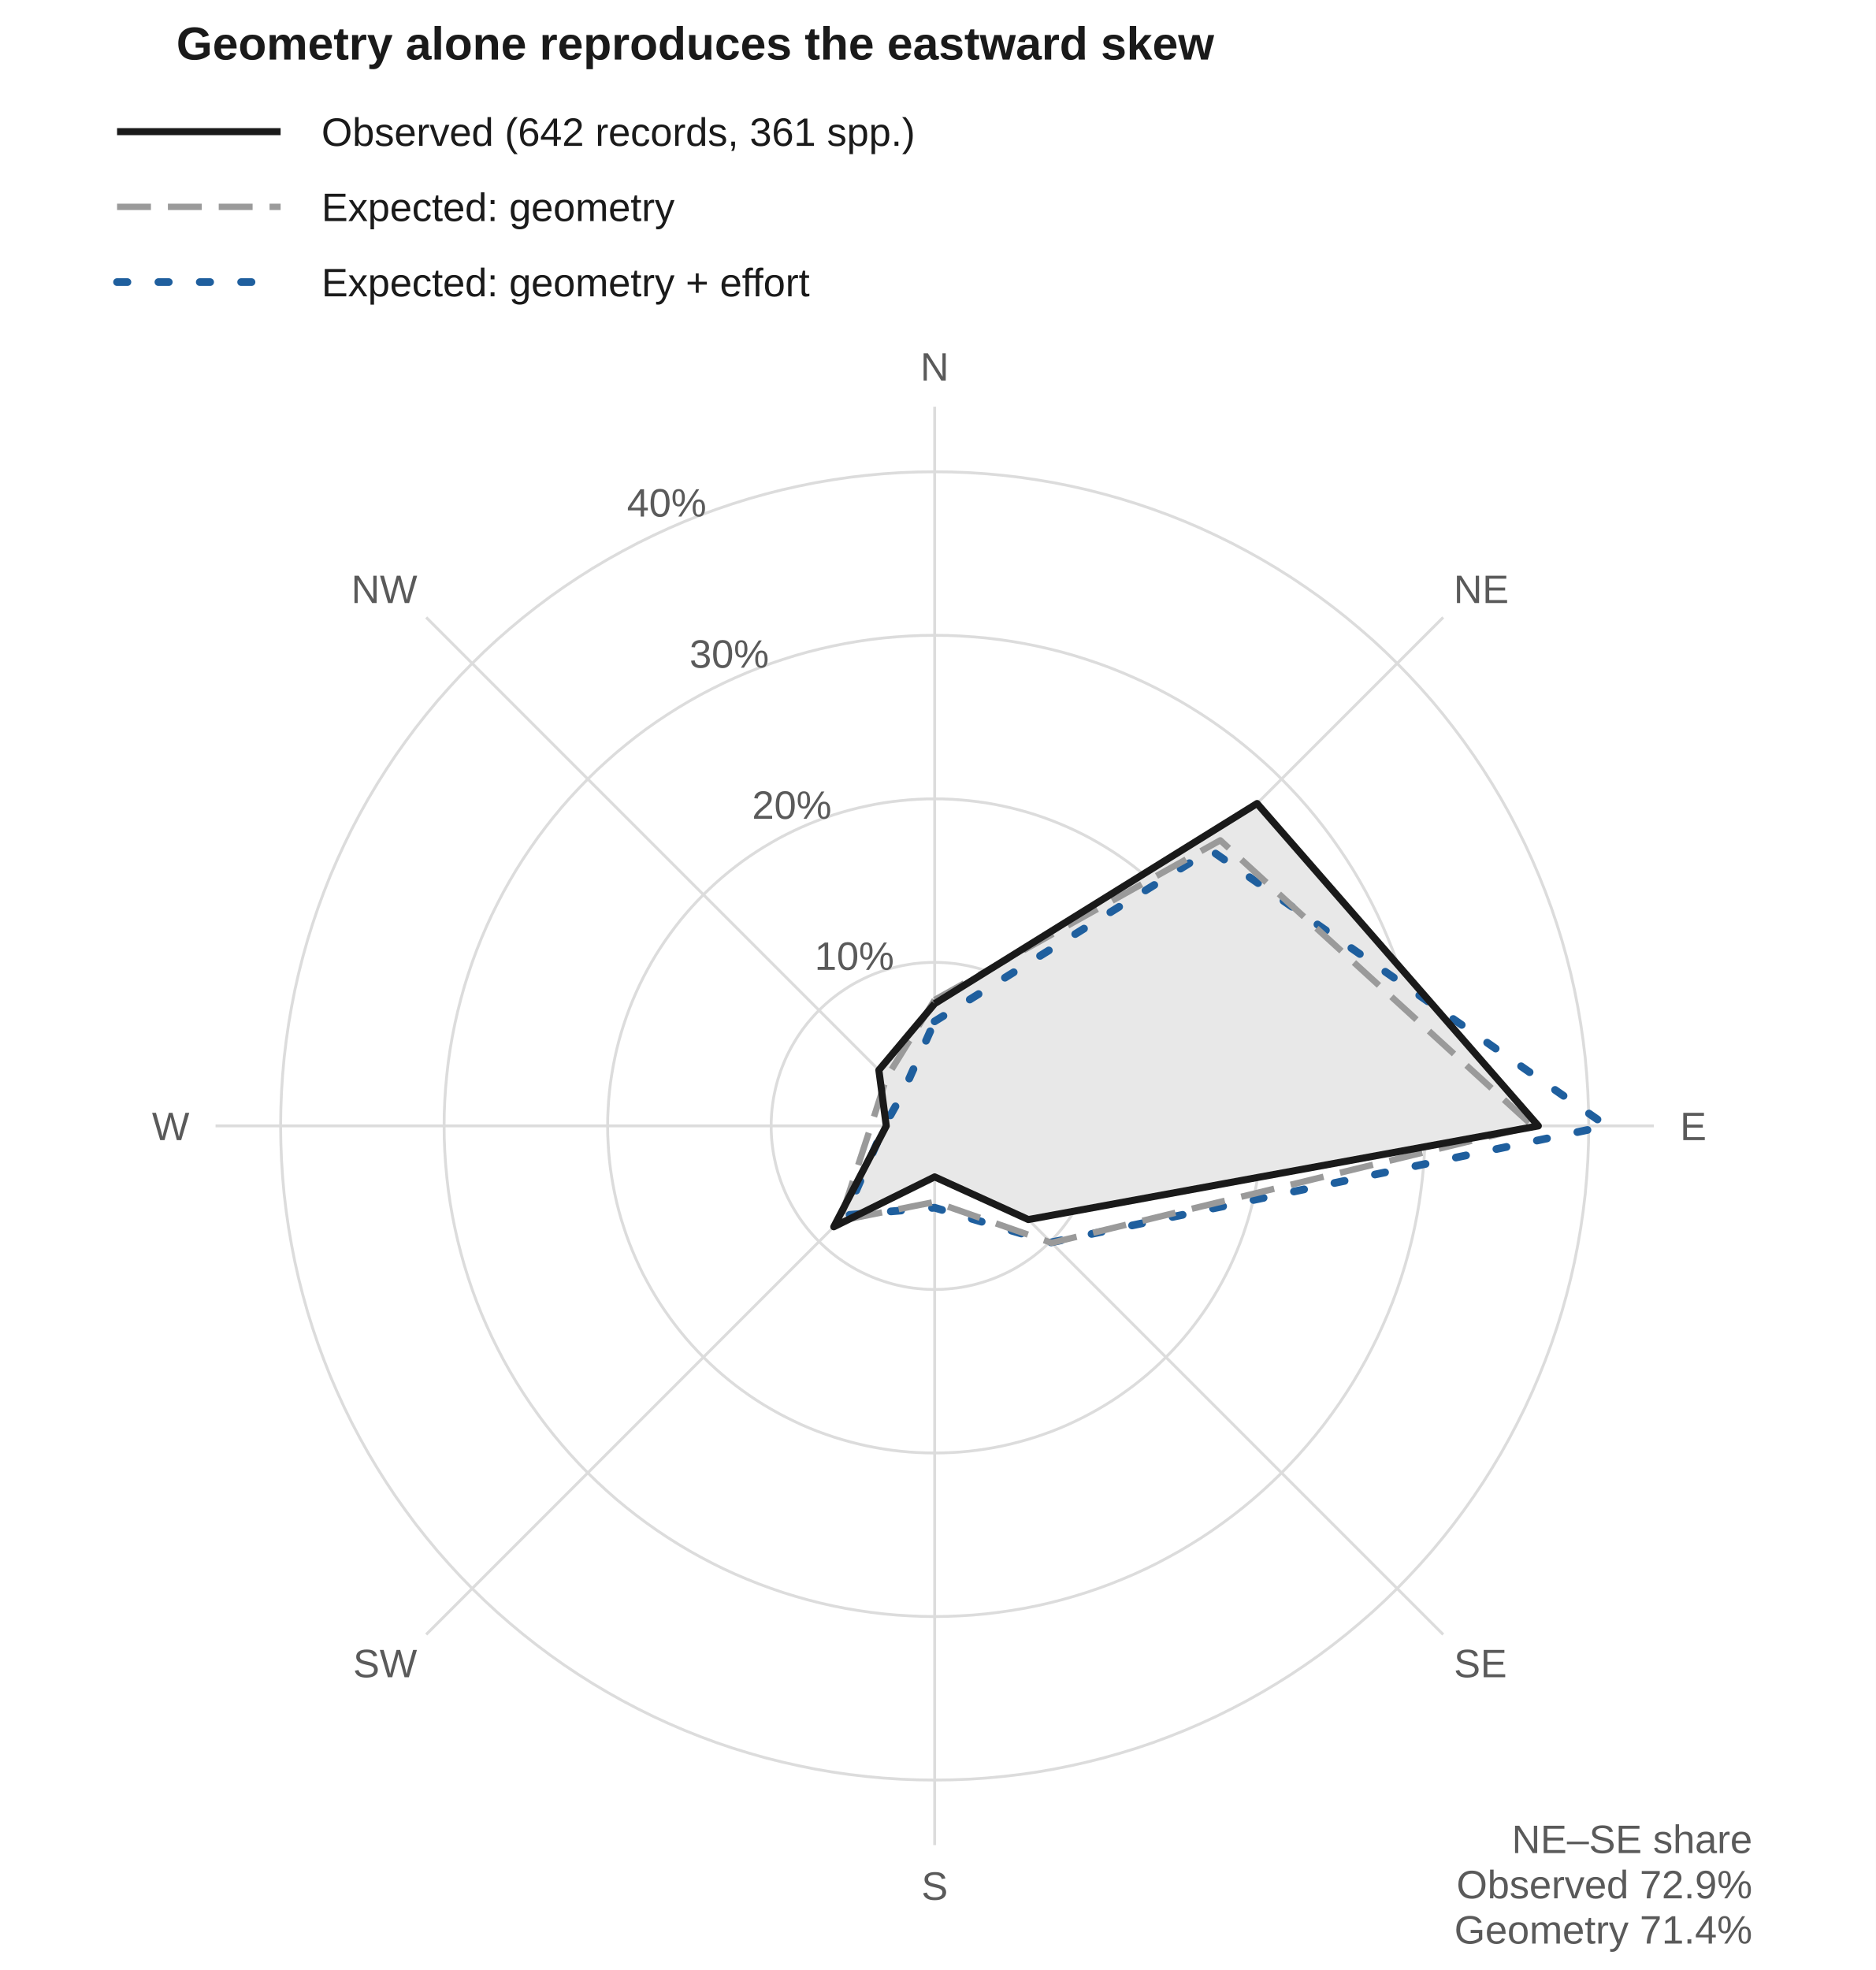
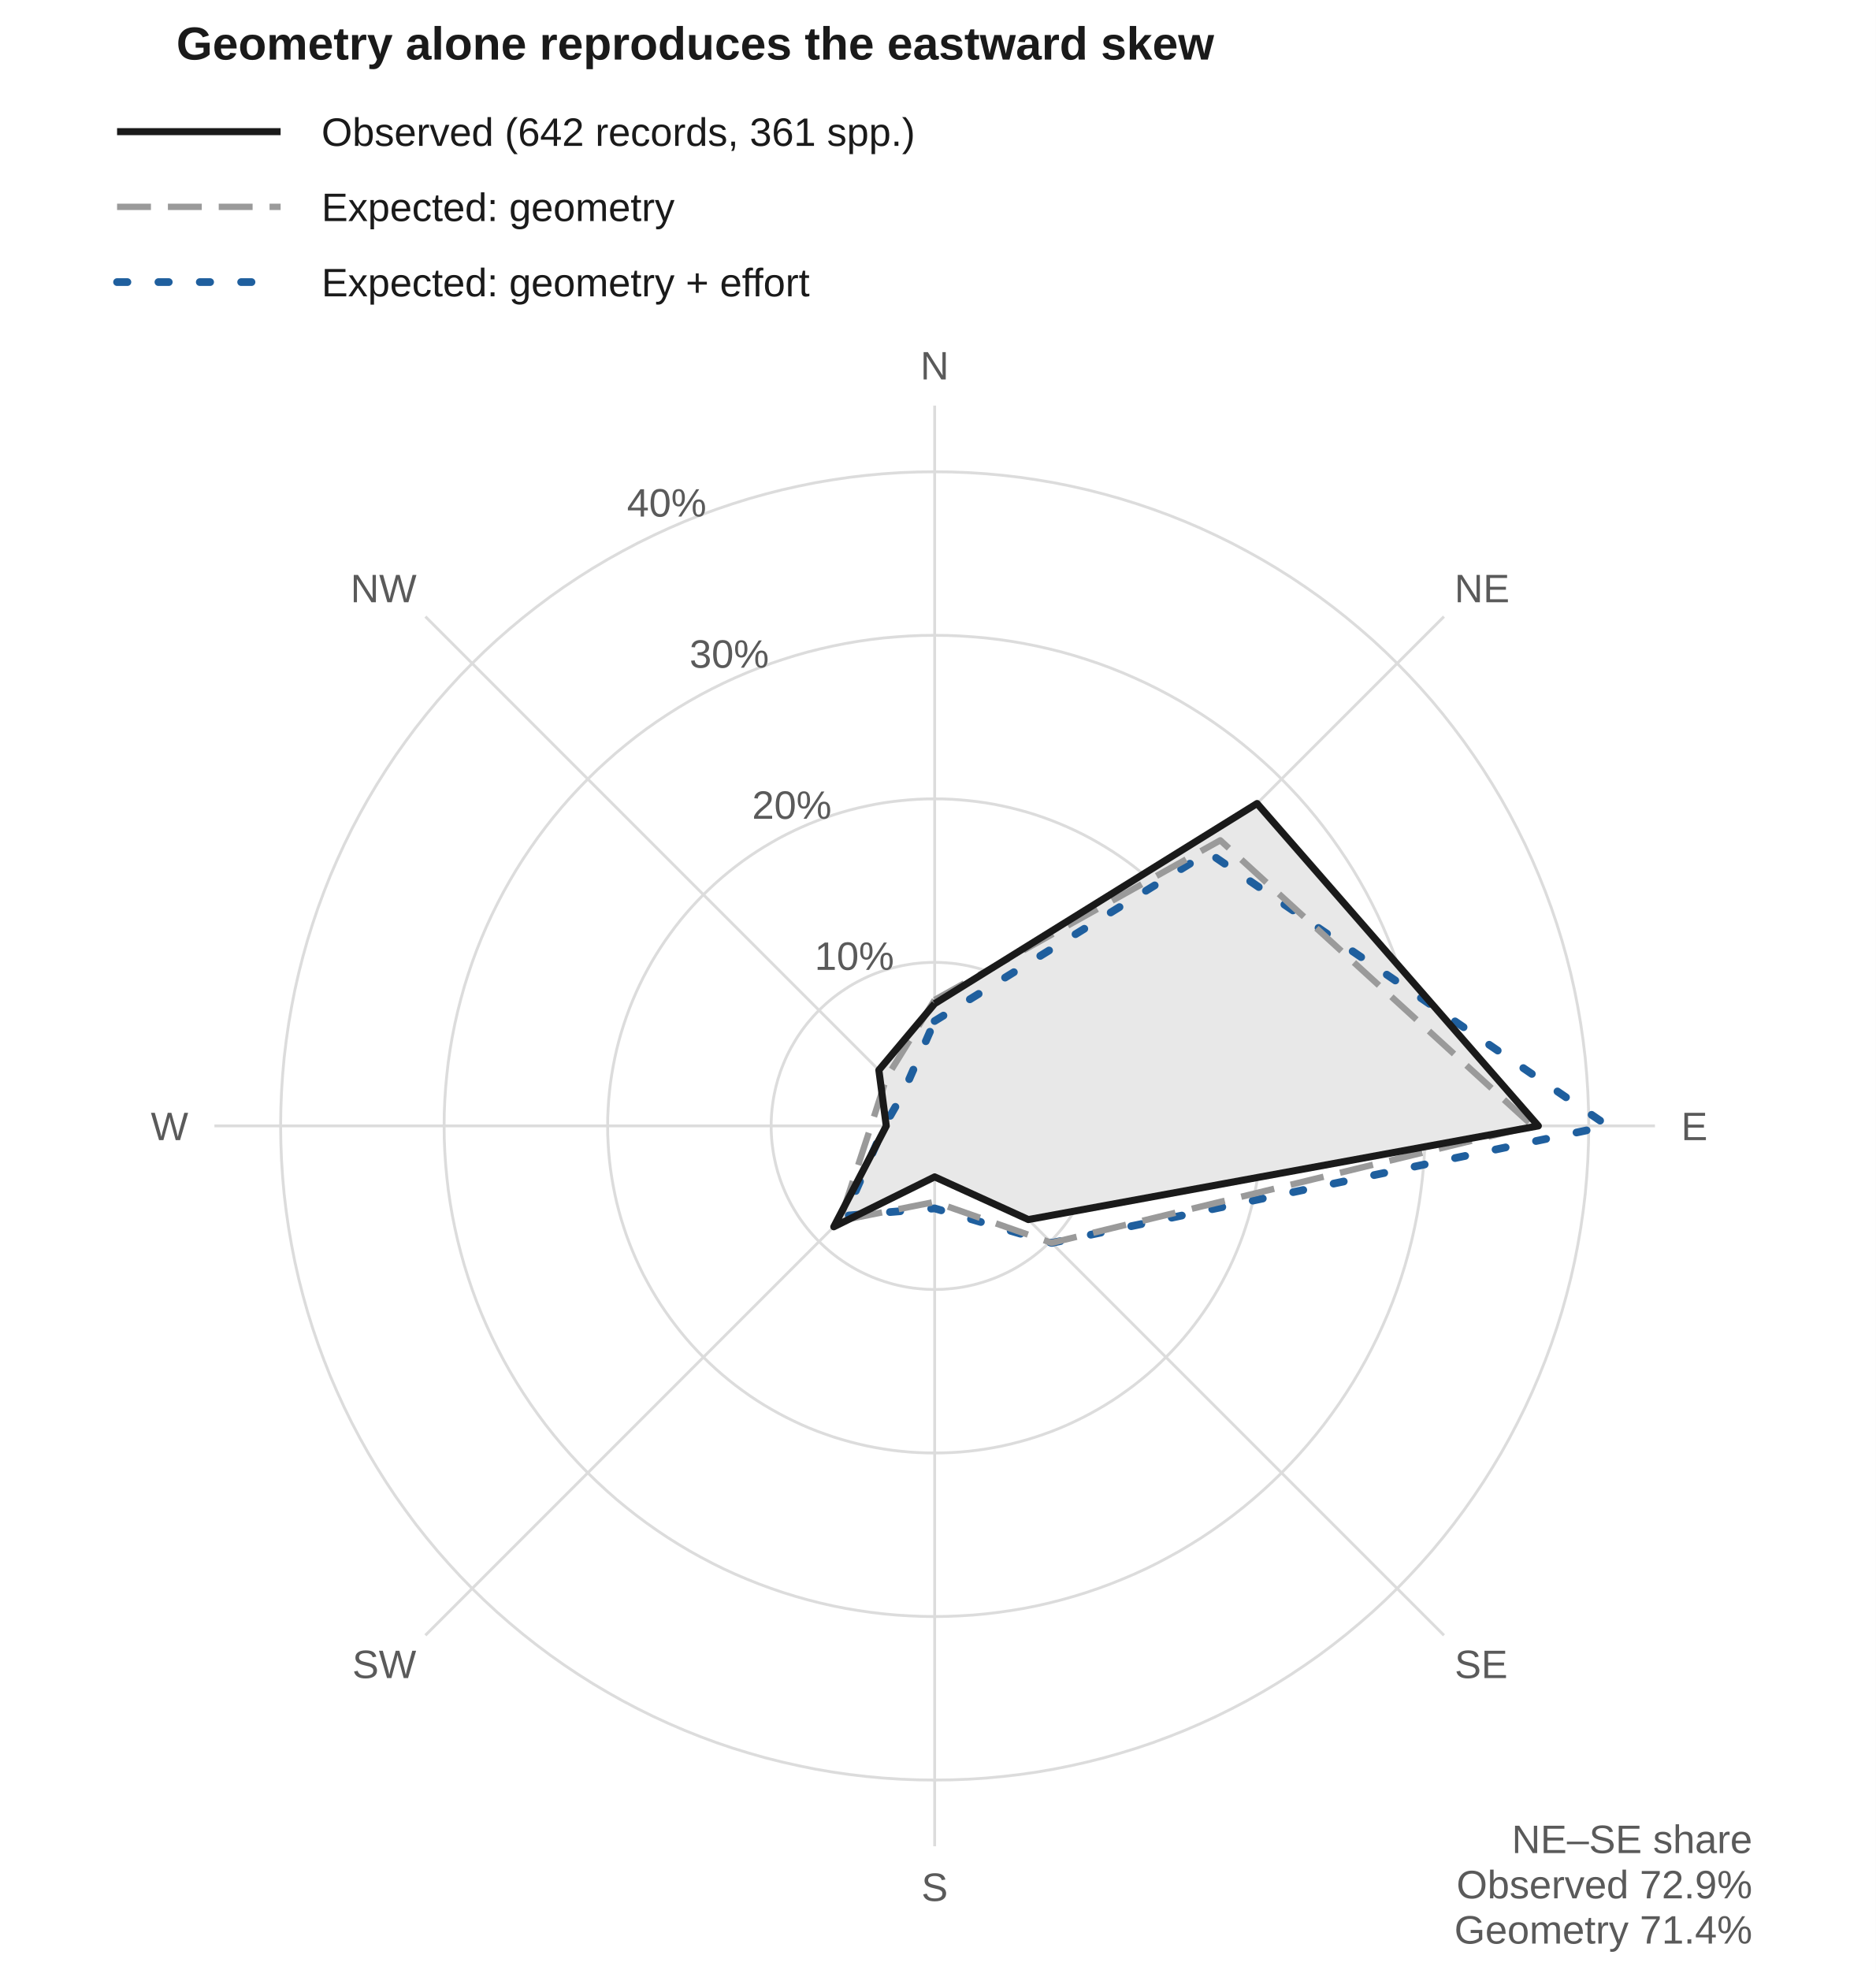
<svg xmlns="http://www.w3.org/2000/svg" width="283.46pt" height="297.64pt" viewBox="0 0 283.46 297.64">
  <g class="svglite">
    <defs>
      <style type="text/css">
    .svglite line, .svglite polyline, .svglite polygon, .svglite path, .svglite rect, .svglite circle {
      fill: none;
      stroke: #000000;
      stroke-linecap: round;
      stroke-linejoin: round;
      stroke-miterlimit: 10.00;
    }
    .svglite text {
      white-space: pre;
    }
    .svglite g.glyphgroup path {
      fill: inherit;
      stroke: none;
    }
  </style>
    </defs>
    <rect width="100%" height="100%" style="stroke: none; fill: #FFFFFF;" />
    <defs>
      <clipPath id="cpMC4wMHwyODMuNDZ8MC4wMHwyOTcuNjQ=">
        <rect x="0.00" y="0.00" width="283.46" height="297.64" />
      </clipPath>
    </defs>
    <g clip-path="url(#cpMC4wMHwyODMuNDZ8MC4wMHwyOTcuNjQ=)">
</g>
    <defs>
      <clipPath id="cpMTMuNzF8MjY5Ljc2fDAuMDB8Mjk3LjY0">
        <rect x="13.71" y="0.00" width="256.05" height="297.64" />
      </clipPath>
    </defs>
    <g clip-path="url(#cpMTMuNzF8MjY5Ljc2fDAuMDB8Mjk3LjY0)">
      <rect x="13.71" y="0" width="256.05" height="297.64" style="stroke-width: 0.68; stroke: #FFFFFF; fill: #FFFFFF;" />
    </g>
    <g clip-path="url(#cpMC4wMHwyODMuNDZ8MC4wMHwyOTcuNjQ=)">
      <rect x="17.69" y="14.45" width="247.08" height="279.20" style="stroke-width: 0.68; stroke: none; fill: #FFFFFF;" />
      <polyline points="141.23,145.40 141.88,145.41 142.53,145.44 143.17,145.48 143.82,145.54 144.46,145.61 145.10,145.71 145.74,145.82 146.37,145.94 147.00,146.09 147.63,146.25 148.25,146.42 148.87,146.61 149.48,146.82 150.09,147.04 150.69,147.28 151.28,147.54 151.87,147.81 152.45,148.10 153.02,148.40 153.59,148.71 154.14,149.04 154.69,149.39 155.23,149.75 155.76,150.12 156.28,150.51 156.78,150.91 157.28,151.32 157.77,151.75 158.24,152.19 158.71,152.64 159.16,153.10 159.60,153.58 160.02,154.07 160.44,154.56 160.84,155.07 161.22,155.59 161.60,156.12 161.96,156.65 162.30,157.20 162.63,157.76 162.95,158.32 163.25,158.89 163.54,159.47 163.81,160.06 164.06,160.66 164.30,161.26 164.53,161.86 164.73,162.48 164.92,163.09 165.10,163.72 165.26,164.34 165.40,164.97 165.53,165.61 165.64,166.25 165.73,166.89 165.81,167.53 165.87,168.17 165.91,168.82 165.93,169.46 165.94,170.11 165.93,170.76 165.91,171.40 165.87,172.05 165.81,172.69 165.73,173.34 165.64,173.98 165.53,174.61 165.40,175.25 165.26,175.88 165.10,176.51 164.92,177.13 164.73,177.75 164.53,178.36 164.30,178.97 164.06,179.57 163.81,180.16 163.54,180.75 163.25,181.33 162.95,181.90 162.63,182.47 162.30,183.02 161.96,183.57 161.60,184.11 161.22,184.63 160.84,185.15 160.44,185.66 160.02,186.16 159.60,186.64 159.16,187.12 158.71,187.58 158.24,188.03 157.77,188.47 157.28,188.90 156.78,189.31 156.28,189.71 155.76,190.10 155.23,190.47 154.69,190.83 154.14,191.18 153.59,191.51 153.02,191.83 152.45,192.13 151.87,192.41 151.28,192.68 150.69,192.94 150.09,193.18 149.48,193.40 148.87,193.61 148.25,193.80 147.63,193.98 147.00,194.14 146.37,194.28 145.74,194.41 145.10,194.52 144.46,194.61 143.82,194.68 143.17,194.74 142.53,194.79 141.88,194.81 141.23,194.82 140.59,194.81 139.94,194.79 139.30,194.74 138.65,194.68 138.01,194.61 137.37,194.52 136.73,194.41 136.10,194.28 135.47,194.14 134.84,193.98 134.22,193.80 133.60,193.61 132.99,193.40 132.38,193.18 131.78,192.94 131.18,192.68 130.60,192.41 130.02,192.13 129.44,191.83 128.88,191.51 128.32,191.18 127.78,190.83 127.24,190.47 126.71,190.10 126.19,189.71 125.68,189.31 125.19,188.90 124.70,188.47 124.23,188.03 123.76,187.58 123.31,187.12 122.87,186.64 122.45,186.16 122.03,185.66 121.63,185.15 121.24,184.63 120.87,184.11 120.51,183.57 120.17,183.02 119.84,182.47 119.52,181.90 119.22,181.33 118.93,180.75 118.66,180.16 118.41,179.57 118.17,178.97 117.94,178.36 117.74,177.75 117.54,177.13 117.37,176.51 117.21,175.88 117.07,175.25 116.94,174.61 116.83,173.98 116.74,173.34 116.66,172.69 116.60,172.05 116.56,171.40 116.53,170.76 116.53,170.11 116.53,169.46 116.56,168.82 116.60,168.17 116.66,167.53 116.74,166.89 116.83,166.25 116.94,165.61 117.07,164.97 117.21,164.34 117.37,163.72 117.54,163.09 117.74,162.48 117.94,161.86 118.17,161.26 118.41,160.66 118.66,160.06 118.93,159.47 119.22,158.89 119.52,158.32 119.84,157.76 120.17,157.20 120.51,156.65 120.87,156.12 121.24,155.59 121.63,155.07 122.03,154.56 122.45,154.07 122.87,153.58 123.31,153.10 123.76,152.64 124.23,152.19 124.70,151.75 125.19,151.32 125.68,150.91 126.19,150.51 126.71,150.12 127.24,149.75 127.78,149.39 128.32,149.04 128.88,148.71 129.44,148.40 130.02,148.10 130.60,147.81 131.18,147.54 131.78,147.28 132.38,147.04 132.99,146.82 133.60,146.61 134.22,146.42 134.84,146.25 135.47,146.09 136.10,145.94 136.73,145.82 137.37,145.71 138.01,145.61 138.65,145.54 139.30,145.48 139.94,145.44 140.59,145.41 141.23,145.40 " style="stroke-width: 0.43; stroke: #DCDCDC; stroke-linecap: butt;" />
      <polyline points="141.23,120.70 142.53,120.71 143.82,120.76 145.11,120.85 146.40,120.97 147.68,121.12 148.96,121.30 150.24,121.52 151.51,121.78 152.77,122.06 154.02,122.38 155.27,122.73 156.50,123.11 157.73,123.53 158.94,123.98 160.14,124.46 161.33,124.97 162.51,125.51 163.67,126.08 164.81,126.68 165.94,127.32 167.05,127.98 168.15,128.67 169.22,129.39 170.28,130.13 171.32,130.91 172.33,131.71 173.33,132.54 174.30,133.39 175.25,134.27 176.18,135.17 177.08,136.10 177.96,137.05 178.81,138.02 179.64,139.01 180.44,140.03 181.21,141.07 181.96,142.12 182.68,143.20 183.37,144.29 184.03,145.40 184.66,146.53 185.26,147.68 185.84,148.84 186.38,150.01 186.89,151.20 187.37,152.40 187.82,153.62 188.23,154.84 188.62,156.08 188.97,157.32 189.29,158.58 189.57,159.84 189.82,161.11 190.04,162.38 190.23,163.66 190.38,164.95 190.50,166.23 190.58,167.53 190.63,168.82 190.65,170.11 190.63,171.41 190.58,172.70 190.50,173.99 190.38,175.28 190.23,176.56 190.04,177.84 189.82,179.12 189.57,180.39 189.29,181.65 188.97,182.90 188.62,184.15 188.23,185.38 187.82,186.61 187.37,187.82 186.89,189.02 186.38,190.21 185.84,191.39 185.26,192.55 184.66,193.69 184.03,194.82 183.37,195.93 182.68,197.03 181.96,198.10 181.21,199.16 180.44,200.19 179.64,201.21 178.81,202.21 177.96,203.18 177.08,204.13 176.18,205.05 175.25,205.96 174.30,206.84 173.33,207.69 172.33,208.52 171.32,209.32 170.28,210.09 169.22,210.84 168.15,211.56 167.05,212.25 165.94,212.91 164.81,213.54 163.67,214.14 162.51,214.71 161.33,215.26 160.14,215.77 158.94,216.25 157.73,216.69 156.50,217.11 155.27,217.49 154.02,217.84 152.77,218.16 151.51,218.45 150.24,218.70 148.96,218.92 147.68,219.11 146.40,219.26 145.11,219.38 143.82,219.46 142.53,219.51 141.23,219.53 139.94,219.51 138.65,219.46 137.36,219.38 136.07,219.26 134.78,219.11 133.50,218.92 132.23,218.70 130.96,218.45 129.70,218.16 128.44,217.84 127.20,217.49 125.96,217.11 124.74,216.69 123.52,216.25 122.32,215.77 121.13,215.26 119.96,214.71 118.80,214.14 117.65,213.54 116.53,212.91 115.41,212.25 114.32,211.56 113.24,210.84 112.19,210.09 111.15,209.32 110.14,208.52 109.14,207.69 108.17,206.84 107.22,205.96 106.29,205.05 105.39,204.13 104.51,203.18 103.66,202.21 102.83,201.21 102.03,200.19 101.26,199.16 100.51,198.10 99.79,197.03 99.10,195.93 98.44,194.82 97.81,193.69 97.20,192.55 96.63,191.39 96.09,190.21 95.58,189.02 95.10,187.82 94.65,186.61 94.24,185.38 93.85,184.15 93.50,182.90 93.18,181.65 92.90,180.39 92.65,179.12 92.43,177.84 92.24,176.56 92.09,175.28 91.97,173.99 91.89,172.70 91.83,171.41 91.82,170.11 91.83,168.82 91.89,167.53 91.97,166.23 92.09,164.95 92.24,163.66 92.43,162.38 92.65,161.11 92.90,159.84 93.18,158.58 93.50,157.32 93.85,156.08 94.24,154.84 94.65,153.62 95.10,152.40 95.58,151.20 96.09,150.01 96.63,148.84 97.20,147.68 97.81,146.53 98.44,145.40 99.10,144.29 99.79,143.20 100.51,142.12 101.26,141.07 102.03,140.03 102.83,139.01 103.66,138.02 104.51,137.05 105.39,136.10 106.29,135.17 107.22,134.27 108.17,133.39 109.14,132.54 110.14,131.71 111.15,130.91 112.19,130.13 113.24,129.39 114.32,128.67 115.41,127.98 116.53,127.32 117.65,126.68 118.80,126.08 119.96,125.51 121.13,124.97 122.32,124.46 123.52,123.98 124.74,123.53 125.96,123.11 127.20,122.73 128.44,122.38 129.70,122.06 130.96,121.78 132.23,121.52 133.50,121.30 134.78,121.12 136.07,120.97 137.36,120.85 138.65,120.76 139.94,120.71 141.23,120.70 " style="stroke-width: 0.43; stroke: #DCDCDC; stroke-linecap: butt;" />
      <polyline points="141.23,95.99 143.17,96.01 145.11,96.09 147.05,96.22 148.98,96.39 150.91,96.62 152.83,96.90 154.74,97.23 156.65,97.61 158.54,98.04 160.42,98.51 162.29,99.04 164.14,99.62 165.98,100.24 167.80,100.91 169.60,101.63 171.38,102.40 173.15,103.21 174.89,104.07 176.60,104.97 178.30,105.92 179.96,106.91 181.61,107.95 183.22,109.02 184.80,110.14 186.36,111.30 187.88,112.51 189.37,113.75 190.83,115.03 192.26,116.34 193.65,117.70 195.00,119.09 196.32,120.51 197.60,121.97 198.84,123.46 200.04,124.99 201.20,126.54 202.32,128.13 203.40,129.74 204.44,131.38 205.43,133.05 206.38,134.74 207.28,136.46 208.14,138.20 208.95,139.96 209.72,141.75 210.44,143.55 211.11,145.37 211.73,147.21 212.31,149.06 212.83,150.93 213.31,152.81 213.74,154.70 214.12,156.60 214.45,158.52 214.72,160.44 214.95,162.36 215.13,164.30 215.26,166.23 215.33,168.17 215.36,170.11 215.33,172.05 215.26,173.99 215.13,175.93 214.95,177.86 214.72,179.79 214.45,181.71 214.12,183.62 213.74,185.52 213.31,187.42 212.83,189.30 212.31,191.16 211.73,193.02 211.11,194.86 210.44,196.68 209.72,198.48 208.95,200.26 208.14,202.02 207.28,203.76 206.38,205.48 205.43,207.17 204.44,208.84 203.40,210.48 202.32,212.10 201.20,213.68 200.04,215.24 198.84,216.76 197.60,218.25 196.32,219.71 195.00,221.14 193.65,222.53 192.26,223.88 190.83,225.20 189.37,226.48 187.88,227.72 186.36,228.92 184.80,230.08 183.22,231.20 181.61,232.28 179.96,233.31 178.30,234.31 176.60,235.25 174.89,236.16 173.15,237.02 171.38,237.83 169.60,238.59 167.80,239.31 165.98,239.98 164.14,240.61 162.29,241.18 160.42,241.71 158.54,242.19 156.65,242.62 154.74,243.00 152.83,243.32 150.91,243.60 148.98,243.83 147.05,244.01 145.11,244.13 143.17,244.21 141.23,244.24 139.29,244.21 137.35,244.13 135.42,244.01 133.49,243.83 131.56,243.60 129.64,243.32 127.73,243.00 125.82,242.62 123.93,242.19 122.05,241.71 120.18,241.18 118.33,240.61 116.49,239.98 114.67,239.31 112.87,238.59 111.08,237.83 109.32,237.02 107.58,236.16 105.86,235.25 104.17,234.31 102.50,233.31 100.86,232.28 99.25,231.20 97.66,230.08 96.11,228.92 94.59,227.72 93.09,226.48 91.64,225.20 90.21,223.88 88.82,222.53 87.47,221.14 86.15,219.71 84.87,218.25 83.63,216.76 82.43,215.24 81.27,213.68 80.15,212.10 79.07,210.48 78.03,208.84 77.04,207.17 76.09,205.48 75.19,203.76 74.33,202.02 73.52,200.26 72.75,198.48 72.03,196.68 71.36,194.86 70.74,193.02 70.16,191.16 69.64,189.30 69.16,187.42 68.73,185.52 68.35,183.62 68.02,181.71 67.74,179.79 67.52,177.86 67.34,175.93 67.21,173.99 67.13,172.05 67.11,170.11 67.13,168.17 67.21,166.23 67.34,164.30 67.52,162.36 67.74,160.44 68.02,158.52 68.35,156.60 68.73,154.70 69.16,152.81 69.64,150.93 70.16,149.06 70.74,147.21 71.36,145.37 72.03,143.55 72.75,141.75 73.52,139.96 74.33,138.20 75.19,136.46 76.09,134.74 77.04,133.05 78.03,131.38 79.07,129.74 80.15,128.13 81.27,126.54 82.43,124.99 83.63,123.46 84.87,121.97 86.15,120.51 87.47,119.09 88.82,117.70 90.21,116.34 91.64,115.03 93.09,113.75 94.59,112.51 96.11,111.30 97.66,110.14 99.25,109.02 100.86,107.95 102.50,106.91 104.17,105.92 105.86,104.97 107.58,104.07 109.32,103.21 111.08,102.40 112.87,101.63 114.67,100.91 116.49,100.24 118.33,99.62 120.18,99.04 122.05,98.51 123.93,98.04 125.82,97.61 127.73,97.23 129.64,96.90 131.56,96.62 133.49,96.39 135.42,96.22 137.35,96.09 139.29,96.01 141.23,95.99 " style="stroke-width: 0.43; stroke: #DCDCDC; stroke-linecap: butt;" />
      <polyline points="141.23,71.28 143.82,71.31 146.41,71.41 148.99,71.58 151.56,71.82 154.13,72.12 156.70,72.50 159.24,72.93 161.78,73.44 164.31,74.01 166.81,74.65 169.30,75.35 171.78,76.12 174.23,76.95 176.65,77.84 179.06,78.80 181.43,79.82 183.78,80.91 186.10,82.05 188.39,83.26 190.65,84.52 192.87,85.84 195.06,87.22 197.21,88.66 199.33,90.15 201.40,91.70 203.43,93.30 205.42,94.96 207.37,96.66 209.27,98.42 211.12,100.23 212.92,102.08 214.68,103.98 216.39,105.92 218.04,107.91 219.64,109.95 221.19,112.02 222.68,114.13 224.12,116.28 225.50,118.47 226.83,120.70 228.09,122.95 229.29,125.24 230.44,127.56 231.52,129.91 232.54,132.29 233.50,134.69 234.40,137.12 235.23,139.57 236.00,142.04 236.70,144.53 237.34,147.04 237.91,149.56 238.41,152.10 238.85,154.65 239.22,157.21 239.53,159.78 239.76,162.36 239.93,164.94 240.03,167.52 240.07,170.11 240.03,172.70 239.93,175.28 239.76,177.87 239.53,180.44 239.22,183.01 238.85,185.57 238.41,188.12 237.91,190.66 237.34,193.18 236.70,195.69 236.00,198.18 235.23,200.65 234.40,203.10 233.50,205.53 232.54,207.93 231.52,210.31 230.44,212.66 229.29,214.98 228.09,217.27 226.83,219.53 225.50,221.75 224.12,223.94 222.68,226.09 221.19,228.20 219.64,230.28 218.04,232.31 216.39,234.30 214.68,236.24 212.92,238.14 211.12,240.00 209.27,241.80 207.37,243.56 205.42,245.26 203.43,246.92 201.40,248.52 199.33,250.07 197.21,251.56 195.06,253.00 192.87,254.38 190.65,255.70 188.39,256.97 186.10,258.17 183.78,259.32 181.43,260.40 179.06,261.42 176.65,262.38 174.23,263.28 171.78,264.11 169.30,264.87 166.81,265.58 164.31,266.21 161.78,266.78 159.24,267.29 156.70,267.73 154.13,268.10 151.56,268.40 148.99,268.64 146.41,268.81 143.82,268.91 141.23,268.94 138.65,268.91 136.06,268.81 133.48,268.64 130.90,268.40 128.33,268.10 125.77,267.73 123.22,267.29 120.69,266.78 118.16,266.21 115.65,265.58 113.16,264.87 110.69,264.11 108.24,263.28 105.82,262.38 103.41,261.42 101.04,260.40 98.69,259.32 96.37,258.17 94.08,256.97 91.82,255.70 89.59,254.38 87.41,253.00 85.25,251.56 83.14,250.07 81.07,248.52 79.04,246.92 77.05,245.26 75.10,243.56 73.20,241.80 71.35,240.00 69.54,238.14 67.79,236.24 66.08,234.30 64.43,232.31 62.82,230.28 61.28,228.20 59.78,226.09 58.35,223.94 56.97,221.75 55.64,219.53 54.38,217.27 53.17,214.98 52.03,212.66 50.95,210.31 49.92,207.93 48.97,205.53 48.07,203.10 47.24,200.65 46.47,198.18 45.77,195.69 45.13,193.18 44.56,190.66 44.06,188.12 43.62,185.57 43.25,183.01 42.94,180.44 42.71,177.87 42.54,175.28 42.44,172.70 42.40,170.11 42.44,167.52 42.54,164.94 42.71,162.36 42.94,159.78 43.25,157.21 43.62,154.65 44.06,152.10 44.56,149.56 45.13,147.04 45.77,144.53 46.47,142.04 47.24,139.57 48.07,137.12 48.97,134.69 49.92,132.29 50.95,129.91 52.03,127.56 53.17,125.24 54.38,122.95 55.64,120.70 56.97,118.47 58.35,116.28 59.78,114.13 61.28,112.02 62.82,109.95 64.43,107.91 66.08,105.92 67.79,103.98 69.54,102.08 71.35,100.23 73.20,98.42 75.10,96.66 77.05,94.96 79.04,93.30 81.07,91.70 83.14,90.15 85.25,88.66 87.41,87.22 89.59,85.84 91.82,84.52 94.08,83.26 96.37,82.05 98.69,80.91 101.04,79.82 103.41,78.80 105.82,77.84 108.24,76.95 110.69,76.12 113.16,75.35 115.65,74.65 118.16,74.01 120.69,73.44 123.22,72.93 125.77,72.50 128.33,72.12 130.90,71.82 133.48,71.58 136.06,71.41 138.65,71.31 141.23,71.28 " style="stroke-width: 0.43; stroke: #DCDCDC; stroke-linecap: butt;" />
-       <line x1="141.23" y1="170.11" x2="141.23" y2="61.45" style="stroke-width: 0.43; stroke: #DCDCDC; stroke-linecap: butt;" />
-       <line x1="141.23" y1="170.11" x2="218.07" y2="93.28" style="stroke-width: 0.43; stroke: #DCDCDC; stroke-linecap: butt;" />
-       <line x1="141.23" y1="170.11" x2="249.90" y2="170.11" style="stroke-width: 0.43; stroke: #DCDCDC; stroke-linecap: butt;" />
-       <line x1="141.23" y1="170.11" x2="218.07" y2="246.95" style="stroke-width: 0.43; stroke: #DCDCDC; stroke-linecap: butt;" />
-       <line x1="141.23" y1="170.11" x2="141.23" y2="278.77" style="stroke-width: 0.43; stroke: #DCDCDC; stroke-linecap: butt;" />
-       <line x1="141.23" y1="170.11" x2="64.40" y2="246.95" style="stroke-width: 0.43; stroke: #DCDCDC; stroke-linecap: butt;" />
-       <line x1="141.23" y1="170.11" x2="32.57" y2="170.11" style="stroke-width: 0.43; stroke: #DCDCDC; stroke-linecap: butt;" />
-       <line x1="141.23" y1="170.11" x2="64.40" y2="93.28" style="stroke-width: 0.43; stroke: #DCDCDC; stroke-linecap: butt;" />
+       <line x1="141.23" y1="170.11" x2="141.23" y2="61.28" style="stroke-width: 0.43; stroke: #DCDCDC; stroke-linecap: butt;" />
+       <line x1="141.23" y1="170.11" x2="218.19" y2="93.16" style="stroke-width: 0.43; stroke: #DCDCDC; stroke-linecap: butt;" />
+       <line x1="141.23" y1="170.11" x2="250.07" y2="170.11" style="stroke-width: 0.43; stroke: #DCDCDC; stroke-linecap: butt;" />
+       <line x1="141.23" y1="170.11" x2="218.19" y2="247.07" style="stroke-width: 0.43; stroke: #DCDCDC; stroke-linecap: butt;" />
+       <line x1="141.23" y1="170.11" x2="141.23" y2="278.94" style="stroke-width: 0.43; stroke: #DCDCDC; stroke-linecap: butt;" />
+       <line x1="141.23" y1="170.11" x2="64.28" y2="247.07" style="stroke-width: 0.43; stroke: #DCDCDC; stroke-linecap: butt;" />
+       <line x1="141.23" y1="170.11" x2="32.40" y2="170.11" style="stroke-width: 0.43; stroke: #DCDCDC; stroke-linecap: butt;" />
+       <line x1="141.23" y1="170.11" x2="64.28" y2="93.16" style="stroke-width: 0.43; stroke: #DCDCDC; stroke-linecap: butt;" />
      <polygon points="141.23,151.64 189.95,121.40 232.45,170.11 155.39,184.26 141.23,177.81 125.99,185.35 133.92,170.11 132.80,161.68 " style="stroke-width: 0.68; stroke: none; stroke-linecap: butt; fill: #E8E8E8;" />
-       <polyline points="141.23,154.31 182.92,128.43 242.79,170.11 158.83,187.71 141.23,182.47 127.75,183.60 133.65,170.11 136.37,165.25 141.23,154.31 " style="stroke-width: 1.17; stroke: #1F5F9E; stroke-dasharray: 1.56,4.69;" />
+       <polyline points="141.23,154.26 182.56,128.79 242.95,170.11 158.92,187.79 141.23,182.57 127.66,183.69 133.65,170.11 136.41,165.28 141.23,154.26 " style="stroke-width: 1.17; stroke: #1F5F9E; stroke-dasharray: 1.56,4.69;" />
      <polyline points="141.23,151.07 184.39,126.96 231.60,170.11 158.90,187.78 141.23,181.60 126.91,184.44 131.62,170.11 133.95,162.83 141.23,151.07 " style="stroke-width: 0.96; stroke: #9A9A9A; stroke-dasharray: 5.12,2.56; stroke-linecap: butt;" />
      <polyline points="141.23,151.64 189.95,121.40 232.45,170.11 155.39,184.26 141.23,177.81 125.99,185.35 133.92,170.11 132.80,161.68 141.23,151.64 " style="stroke-width: 1.07; stroke: #1A1A1A; stroke-linecap: butt;" />
-       <text x="141.23" y="57.50" text-anchor="middle" style="font-size: 6.00px;fill: #5A5A5A; font-family: &quot;Arial&quot;;" textLength="4.33px" lengthAdjust="spacingAndGlyphs">N</text>
-       <text x="219.65" y="91.11" style="font-size: 6.00px;fill: #5A5A5A; font-family: &quot;Arial&quot;;" textLength="8.33px" lengthAdjust="spacingAndGlyphs">NE</text>
-       <text x="253.85" y="172.26" style="font-size: 6.00px;fill: #5A5A5A; font-family: &quot;Arial&quot;;" textLength="4.00px" lengthAdjust="spacingAndGlyphs">E</text>
-       <text x="219.69" y="253.41" style="font-size: 6.00px;fill: #5A5A5A; font-family: &quot;Arial&quot;;" textLength="8.00px" lengthAdjust="spacingAndGlyphs">SE</text>
-       <text x="141.23" y="287.03" text-anchor="middle" style="font-size: 6.00px;fill: #5A5A5A; font-family: &quot;Arial&quot;;" textLength="4.00px" lengthAdjust="spacingAndGlyphs">S</text>
-       <text x="63.02" y="253.41" text-anchor="end" style="font-size: 6.00px;fill: #5A5A5A; font-family: &quot;Arial&quot;;" textLength="9.66px" lengthAdjust="spacingAndGlyphs">SW</text>
-       <text x="28.62" y="172.26" text-anchor="end" style="font-size: 6.00px;fill: #5A5A5A; font-family: &quot;Arial&quot;;" textLength="5.66px" lengthAdjust="spacingAndGlyphs">W</text>
-       <text x="63.06" y="91.11" text-anchor="end" style="font-size: 6.00px;fill: #5A5A5A; font-family: &quot;Arial&quot;;" textLength="9.98px" lengthAdjust="spacingAndGlyphs">NW</text>
+       <text x="141.23" y="57.33" text-anchor="middle" style="font-size: 6.00px;fill: #5A5A5A; font-family: &quot;Arial&quot;;" textLength="4.33px" lengthAdjust="spacingAndGlyphs">N</text>
+       <text x="219.77" y="90.99" style="font-size: 6.00px;fill: #5A5A5A; font-family: &quot;Arial&quot;;" textLength="8.33px" lengthAdjust="spacingAndGlyphs">NE</text>
+       <text x="254.02" y="172.26" style="font-size: 6.00px;fill: #5A5A5A; font-family: &quot;Arial&quot;;" textLength="4.00px" lengthAdjust="spacingAndGlyphs">E</text>
+       <text x="219.81" y="253.53" style="font-size: 6.00px;fill: #5A5A5A; font-family: &quot;Arial&quot;;" textLength="8.00px" lengthAdjust="spacingAndGlyphs">SE</text>
+       <text x="141.23" y="287.20" text-anchor="middle" style="font-size: 6.00px;fill: #5A5A5A; font-family: &quot;Arial&quot;;" textLength="4.00px" lengthAdjust="spacingAndGlyphs">S</text>
+       <text x="62.90" y="253.53" text-anchor="end" style="font-size: 6.00px;fill: #5A5A5A; font-family: &quot;Arial&quot;;" textLength="9.66px" lengthAdjust="spacingAndGlyphs">SW</text>
+       <text x="28.45" y="172.26" text-anchor="end" style="font-size: 6.00px;fill: #5A5A5A; font-family: &quot;Arial&quot;;" textLength="5.66px" lengthAdjust="spacingAndGlyphs">W</text>
+       <text x="62.95" y="90.99" text-anchor="end" style="font-size: 6.00px;fill: #5A5A5A; font-family: &quot;Arial&quot;;" textLength="9.98px" lengthAdjust="spacingAndGlyphs">NW</text>
      <text x="129.10" y="146.53" text-anchor="middle" style="font-size: 6.00px;fill: #5A5A5A; font-family: &quot;Arial&quot;;" textLength="12.02px" lengthAdjust="spacingAndGlyphs">10%</text>
      <text x="119.65" y="123.71" text-anchor="middle" style="font-size: 6.00px;fill: #5A5A5A; font-family: &quot;Arial&quot;;" textLength="12.02px" lengthAdjust="spacingAndGlyphs">20%</text>
      <text x="110.19" y="100.88" text-anchor="middle" style="font-size: 6.00px;fill: #5A5A5A; font-family: &quot;Arial&quot;;" textLength="12.02px" lengthAdjust="spacingAndGlyphs">30%</text>
      <text x="100.74" y="78.05" text-anchor="middle" style="font-size: 6.00px;fill: #5A5A5A; font-family: &quot;Arial&quot;;" textLength="12.02px" lengthAdjust="spacingAndGlyphs">40%</text>
      <line x1="17.69" y1="19.89" x2="42.40" y2="19.89" style="stroke-width: 1.07; stroke: #1A1A1A; stroke-linecap: butt;" />
      <text x="48.58" y="22.04" style="font-size: 6.00px;fill: #1A1A1A; font-family: &quot;Arial&quot;;" textLength="89.86px" lengthAdjust="spacingAndGlyphs">Observed (642 records, 361 spp.)</text>
      <line x1="17.69" y1="31.25" x2="42.40" y2="31.25" style="stroke-width: 0.96; stroke: #9A9A9A; stroke-dasharray: 5.12,2.56; stroke-linecap: butt;" />
      <text x="48.58" y="33.40" style="font-size: 6.00px;fill: #1A1A1A; font-family: &quot;Arial&quot;;" textLength="53.44px" lengthAdjust="spacingAndGlyphs">Expected: geometry</text>
      <line x1="17.69" y1="42.62" x2="42.40" y2="42.62" style="stroke-width: 1.17; stroke: #1F5F9E; stroke-dasharray: 1.56,4.69;" />
      <text x="48.58" y="44.77" style="font-size: 6.00px;fill: #1A1A1A; font-family: &quot;Arial&quot;;" textLength="73.88px" lengthAdjust="spacingAndGlyphs">Expected: geometry + effort</text>
      <text x="264.78" y="279.97" text-anchor="end" style="font-size: 6.00px;fill: #5A5A5A; font-family: &quot;Arial&quot;;" textLength="36.38px" lengthAdjust="spacingAndGlyphs">NE–SE share</text>
      <text x="264.78" y="286.81" text-anchor="end" style="font-size: 6.00px;fill: #5A5A5A; font-family: &quot;Arial&quot;;" textLength="44.75px" lengthAdjust="spacingAndGlyphs">Observed 72.9%</text>
      <text x="264.78" y="293.65" text-anchor="end" style="font-size: 6.00px;fill: #5A5A5A; font-family: &quot;Arial&quot;;" textLength="45.08px" lengthAdjust="spacingAndGlyphs">Geometry 71.4%</text>
      <text x="26.66" y="9.00" style="font-size: 7.00px; font-weight: bold;fill: #1A1A1A; font-family: &quot;Arial&quot;;" textLength="156.69px" lengthAdjust="spacingAndGlyphs">Geometry alone reproduces the eastward skew</text>
    </g>
  </g>
</svg>
